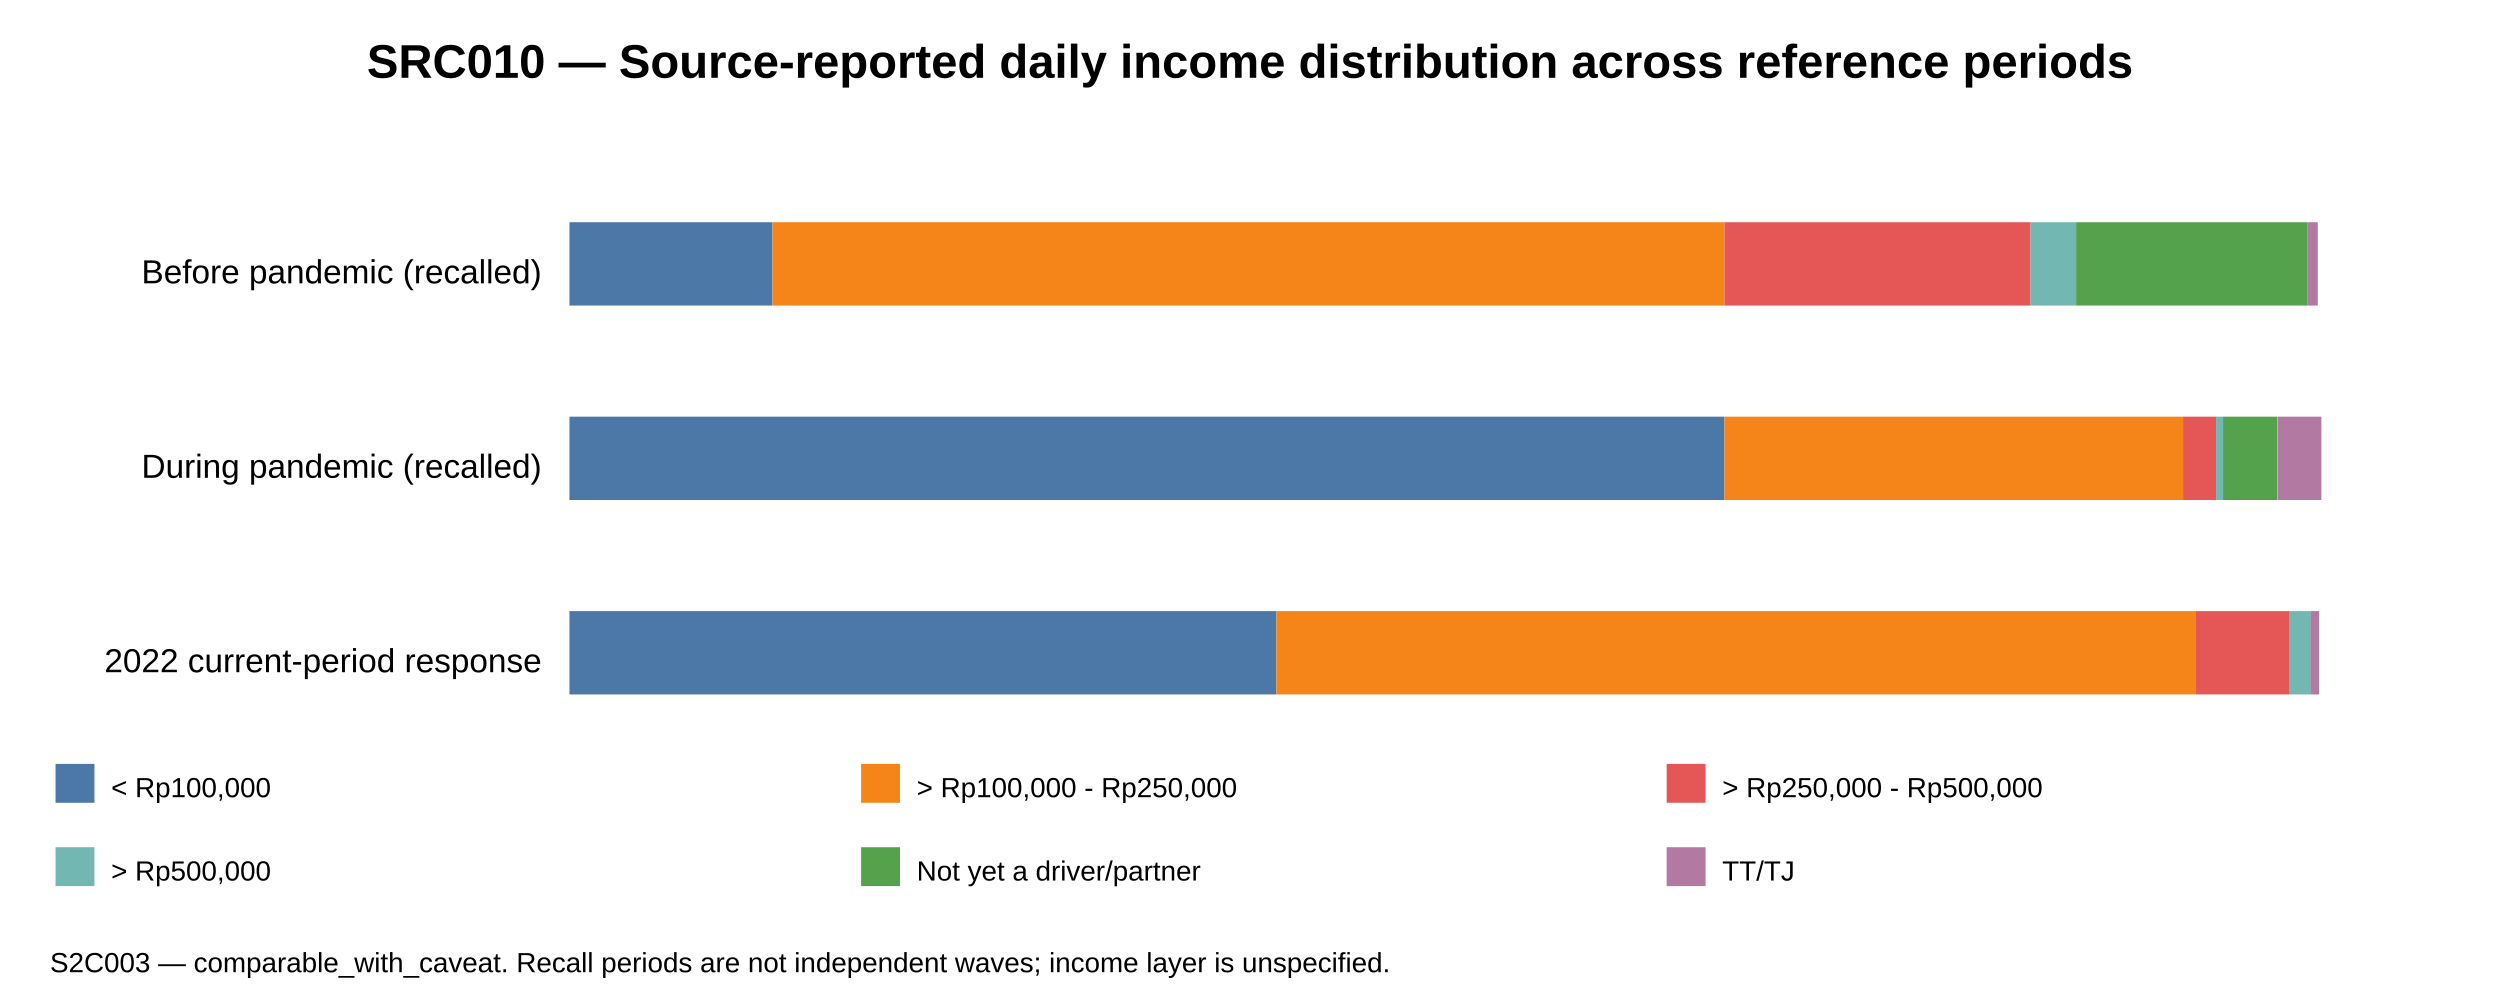
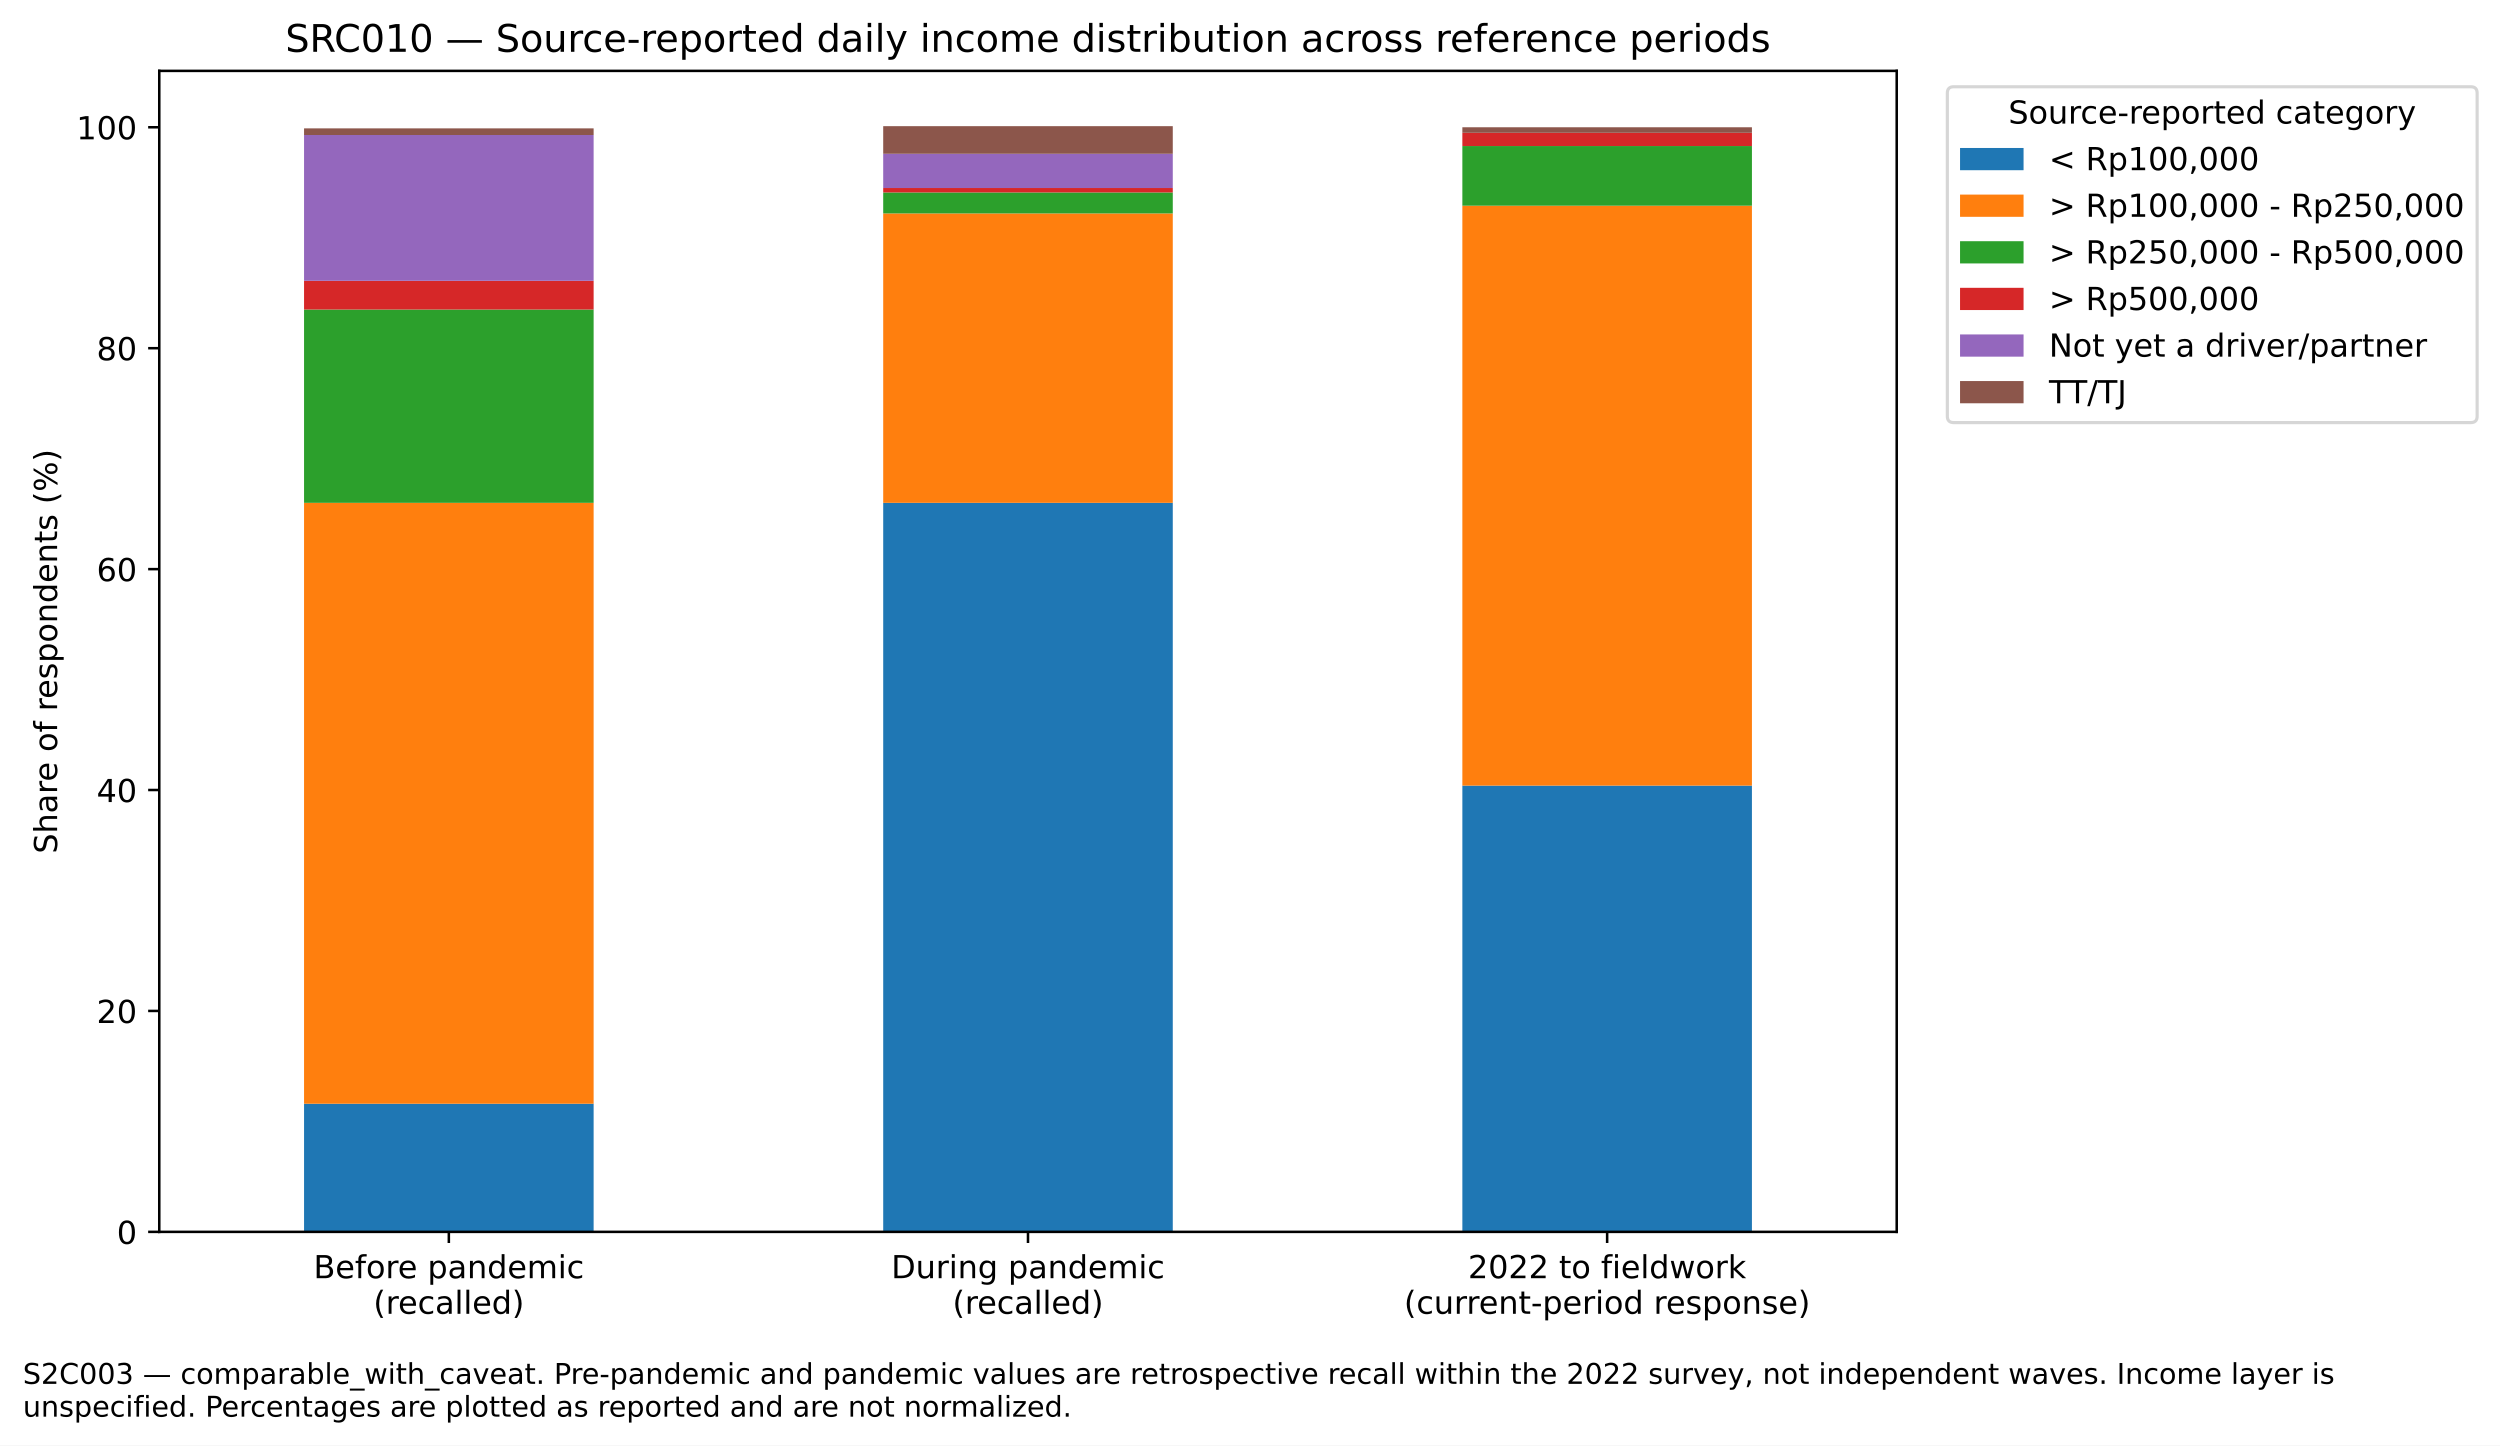
- <svg xmlns="http://www.w3.org/2000/svg" width="900" height="360" viewBox="0 0 900 360">
-   <rect width="100%" height="100%" fill="white" />
-   <g font-family="Arial">
-     <text x="450.0" y="28" text-anchor="middle" font-size="17" font-weight="bold">SRC010 — Source-reported daily income distribution across reference periods</text>
-     <text x="195" y="102" text-anchor="end" font-size="12">Before pandemic (recalled)</text>
-     <rect x="205.0" y="80" width="73.1" height="30" fill="#4c78a8" />
-     <rect x="278.1" y="80" width="342.7" height="30" fill="#f58518" />
-     <rect x="620.8" y="80" width="110.2" height="30" fill="#e45756" />
-     <rect x="731.0" y="80" width="16.4" height="30" fill="#72b7b2" />
-     <rect x="747.4" y="80" width="83.2" height="30" fill="#54a24b" />
-     <rect x="830.6" y="80" width="3.8" height="30" fill="#b279a2" />
-     <text x="195" y="172" text-anchor="end" font-size="12">During pandemic (recalled)</text>
-     <rect x="205.0" y="150" width="415.8" height="30" fill="#4c78a8" />
-     <rect x="620.8" y="150" width="165.1" height="30" fill="#f58518" />
-     <rect x="785.9" y="150" width="12.0" height="30" fill="#e45756" />
-     <rect x="797.8" y="150" width="2.5" height="30" fill="#72b7b2" />
-     <rect x="800.3" y="150" width="19.5" height="30" fill="#54a24b" />
-     <rect x="819.9" y="150" width="15.8" height="30" fill="#b279a2" />
-     <text x="195" y="242" text-anchor="end" font-size="12">2022 current-period response</text>
-     <rect x="205.0" y="220" width="254.5" height="30" fill="#4c78a8" />
-     <rect x="459.5" y="220" width="330.8" height="30" fill="#f58518" />
-     <rect x="790.3" y="220" width="34.0" height="30" fill="#e45756" />
-     <rect x="824.3" y="220" width="7.6" height="30" fill="#72b7b2" />
-     <rect x="831.8" y="220" width="0.0" height="30" fill="#54a24b" />
-     <rect x="831.8" y="220" width="3.1" height="30" fill="#b279a2" />
-     <rect x="20" y="275" width="14" height="14" fill="#4c78a8" />
-     <text x="40" y="287" font-size="10">&lt; Rp100,000</text>
-     <rect x="310" y="275" width="14" height="14" fill="#f58518" />
-     <text x="330" y="287" font-size="10">&gt; Rp100,000 - Rp250,000</text>
-     <rect x="600" y="275" width="14" height="14" fill="#e45756" />
-     <text x="620" y="287" font-size="10">&gt; Rp250,000 - Rp500,000</text>
-     <rect x="20" y="305" width="14" height="14" fill="#72b7b2" />
-     <text x="40" y="317" font-size="10">&gt; Rp500,000</text>
-     <rect x="310" y="305" width="14" height="14" fill="#54a24b" />
-     <text x="330" y="317" font-size="10">Not yet a driver/partner</text>
-     <rect x="600" y="305" width="14" height="14" fill="#b279a2" />
-     <text x="620" y="317" font-size="10">TT/TJ</text>
-     <text x="18" y="350" font-size="10">S2C003 — comparable_with_caveat. Recall periods are not independent waves; income layer is unspecified.</text>
+ <svg xmlns="http://www.w3.org/2000/svg" xmlns:xlink="http://www.w3.org/1999/xlink" width="787.208pt" height="455.158pt" viewBox="0 0 787.208 455.158" version="1.1">
+   <defs>
+     <style type="text/css">*{stroke-linejoin: round; stroke-linecap: butt}</style>
+   </defs>
+   <g id="figure_1">
+     <g id="patch_1">
+       <path d="M 0 455.158  L 787.208 455.158  L 787.208 -0  L 0 -0  z " style="fill: #ffffff" />
+     </g>
+     <g id="axes_1">
+       <g id="patch_2">
+         <path d="M 50.15 387.894  L 597.244 387.894  L 597.244 22.318  L 50.15 22.318  z " style="fill: #ffffff" />
+       </g>
+       <g id="patch_3">
+         <path d="M 95.741 387.894  L 186.923 387.894  L 186.923 347.547  L 95.741 347.547  z " clip-path="url(#p51fe9ba948)" style="fill: #1f77b4" />
+       </g>
+       <g id="patch_4">
+         <path d="M 278.106 387.894  L 369.288 387.894  L 369.288 158.333  L 278.106 158.333  z " clip-path="url(#p51fe9ba948)" style="fill: #1f77b4" />
+       </g>
+       <g id="patch_5">
+         <path d="M 460.471 387.894  L 551.653 387.894  L 551.653 247.375  L 460.471 247.375  z " clip-path="url(#p51fe9ba948)" style="fill: #1f77b4" />
+       </g>
+       <g id="patch_6">
+         <path d="M 95.741 347.547  L 186.923 347.547  L 186.923 158.333  L 95.741 158.333  z " clip-path="url(#p51fe9ba948)" style="fill: #ff7f0e" />
+       </g>
+       <g id="patch_7">
+         <path d="M 278.106 158.333  L 369.288 158.333  L 369.288 67.204  L 278.106 67.204  z " clip-path="url(#p51fe9ba948)" style="fill: #ff7f0e" />
+       </g>
+       <g id="patch_8">
+         <path d="M 460.471 247.375  L 551.653 247.375  L 551.653 64.77  L 460.471 64.77  z " clip-path="url(#p51fe9ba948)" style="fill: #ff7f0e" />
+       </g>
+       <g id="patch_9">
+         <path d="M 95.741 158.333  L 186.923 158.333  L 186.923 97.465  L 95.741 97.465  z " clip-path="url(#p51fe9ba948)" style="fill: #2ca02c" />
+       </g>
+       <g id="patch_10">
+         <path d="M 278.106 67.204  L 369.288 67.204  L 369.288 60.596  L 278.106 60.596  z " clip-path="url(#p51fe9ba948)" style="fill: #2ca02c" />
+       </g>
+       <g id="patch_11">
+         <path d="M 460.471 64.77  L 551.653 64.77  L 551.653 45.987  L 460.471 45.987  z " clip-path="url(#p51fe9ba948)" style="fill: #2ca02c" />
+       </g>
+       <g id="patch_12">
+         <path d="M 95.741 97.465  L 186.923 97.465  L 186.923 88.421  L 95.741 88.421  z " clip-path="url(#p51fe9ba948)" style="fill: #d62728" />
+       </g>
+       <g id="patch_13">
+         <path d="M 278.106 60.596  L 369.288 60.596  L 369.288 59.204  L 278.106 59.204  z " clip-path="url(#p51fe9ba948)" style="fill: #d62728" />
+       </g>
+       <g id="patch_14">
+         <path d="M 460.471 45.987  L 551.653 45.987  L 551.653 41.813  L 460.471 41.813  z " clip-path="url(#p51fe9ba948)" style="fill: #d62728" />
+       </g>
+       <g id="patch_15">
+         <path d="M 95.741 88.421  L 186.923 88.421  L 186.923 42.509  L 95.741 42.509  z " clip-path="url(#p51fe9ba948)" style="fill: #9467bd" />
+       </g>
+       <g id="patch_16">
+         <path d="M 278.106 59.204  L 369.288 59.204  L 369.288 48.422  L 278.106 48.422  z " clip-path="url(#p51fe9ba948)" style="fill: #9467bd" />
+       </g>
+       <g id="patch_17">
+         <path d="M 460.471 387.894  L 551.653 387.894  L 551.653 387.894  L 460.471 387.894  z " clip-path="url(#p51fe9ba948)" style="fill: #9467bd" />
+       </g>
+       <g id="patch_18">
+         <path d="M 95.741 42.509  L 186.923 42.509  L 186.923 40.422  L 95.741 40.422  z " clip-path="url(#p51fe9ba948)" style="fill: #8c564b" />
+       </g>
+       <g id="patch_19">
+         <path d="M 278.106 48.422  L 369.288 48.422  L 369.288 39.727  L 278.106 39.727  z " clip-path="url(#p51fe9ba948)" style="fill: #8c564b" />
+       </g>
+       <g id="patch_20">
+         <path d="M 460.471 41.813  L 551.653 41.813  L 551.653 40.074  L 460.471 40.074  z " clip-path="url(#p51fe9ba948)" style="fill: #8c564b" />
+       </g>
+       <g id="matplotlib.axis_1">
+         <g id="xtick_1">
+           <g id="line2d_1">
+             <defs>
+               <path id="m395eab1b34" d="M 0 0  L 0 3.5  " style="stroke: #000000; stroke-width: 0.8" />
+             </defs>
+             <g>
+               <use xlink:href="#m395eab1b34" x="141.332" y="387.894" style="stroke: #000000; stroke-width: 0.8" />
+             </g>
+           </g>
+           <g id="text_1">
+             <text style="font-size: 10px; font-family: 'DejaVu Sans', 'Bitstream Vera Sans', 'Computer Modern Sans Serif', 'Lucida Grande', 'Verdana', 'Geneva', 'Lucid', 'Arial', 'Helvetica', 'Avant Garde', sans-serif" transform="translate(98.73077 402.4926)">Before pandemic</text>
+             <text style="font-size: 10px; font-family: 'DejaVu Sans', 'Bitstream Vera Sans', 'Computer Modern Sans Serif', 'Lucida Grande', 'Verdana', 'Geneva', 'Lucid', 'Arial', 'Helvetica', 'Avant Garde', sans-serif" transform="translate(117.5691 413.6904)">(recalled)</text>
+           </g>
+         </g>
+         <g id="xtick_2">
+           <g id="line2d_2">
+             <g>
+               <use xlink:href="#m395eab1b34" x="323.697" y="387.894" style="stroke: #000000; stroke-width: 0.8" />
+             </g>
+           </g>
+           <g id="text_2">
+             <text style="font-size: 10px; font-family: 'DejaVu Sans', 'Bitstream Vera Sans', 'Computer Modern Sans Serif', 'Lucida Grande', 'Verdana', 'Geneva', 'Lucid', 'Arial', 'Helvetica', 'Avant Garde', sans-serif" transform="translate(280.6353 402.4926)">During pandemic</text>
+             <text style="font-size: 10px; font-family: 'DejaVu Sans', 'Bitstream Vera Sans', 'Computer Modern Sans Serif', 'Lucida Grande', 'Verdana', 'Geneva', 'Lucid', 'Arial', 'Helvetica', 'Avant Garde', sans-serif" transform="translate(299.9337 413.6904)">(recalled)</text>
+           </g>
+         </g>
+         <g id="xtick_3">
+           <g id="line2d_3">
+             <g>
+               <use xlink:href="#m395eab1b34" x="506.062" y="387.894" style="stroke: #000000; stroke-width: 0.8" />
+             </g>
+           </g>
+           <g id="text_3">
+             <text style="font-size: 10px; font-family: 'DejaVu Sans', 'Bitstream Vera Sans', 'Computer Modern Sans Serif', 'Lucida Grande', 'Verdana', 'Geneva', 'Lucid', 'Arial', 'Helvetica', 'Avant Garde', sans-serif" transform="translate(462.2507 402.4926)">2022 to fieldwork</text>
+             <text style="font-size: 10px; font-family: 'DejaVu Sans', 'Bitstream Vera Sans', 'Computer Modern Sans Serif', 'Lucida Grande', 'Verdana', 'Geneva', 'Lucid', 'Arial', 'Helvetica', 'Avant Garde', sans-serif" transform="translate(442.096 413.6904)">(current-period response)</text>
+           </g>
+         </g>
+       </g>
+       <g id="matplotlib.axis_2">
+         <g id="ytick_1">
+           <g id="line2d_4">
+             <defs>
+               <path id="me67e8e992c" d="M 0 0  L -3.5 0  " style="stroke: #000000; stroke-width: 0.8" />
+             </defs>
+             <g>
+               <use xlink:href="#me67e8e992c" x="50.15" y="387.894" style="stroke: #000000; stroke-width: 0.8" />
+             </g>
+           </g>
+           <g id="text_4">
+             <text style="font-size: 10px; font-family: 'DejaVu Sans', 'Bitstream Vera Sans', 'Computer Modern Sans Serif', 'Lucida Grande', 'Verdana', 'Geneva', 'Lucid', 'Arial', 'Helvetica', 'Avant Garde', sans-serif; text-anchor: end" x="43.15" y="391.693" transform="rotate(-0 43.15 391.6933)">0</text>
+           </g>
+         </g>
+         <g id="ytick_2">
+           <g id="line2d_5">
+             <g>
+               <use xlink:href="#me67e8e992c" x="50.15" y="318.33" style="stroke: #000000; stroke-width: 0.8" />
+             </g>
+           </g>
+           <g id="text_5">
+             <text style="font-size: 10px; font-family: 'DejaVu Sans', 'Bitstream Vera Sans', 'Computer Modern Sans Serif', 'Lucida Grande', 'Verdana', 'Geneva', 'Lucid', 'Arial', 'Helvetica', 'Avant Garde', sans-serif; text-anchor: end" x="43.15" y="322.129" transform="rotate(-0 43.15 322.1294)">20</text>
+           </g>
+         </g>
+         <g id="ytick_3">
+           <g id="line2d_6">
+             <g>
+               <use xlink:href="#me67e8e992c" x="50.15" y="248.766" style="stroke: #000000; stroke-width: 0.8" />
+             </g>
+           </g>
+           <g id="text_6">
+             <text style="font-size: 10px; font-family: 'DejaVu Sans', 'Bitstream Vera Sans', 'Computer Modern Sans Serif', 'Lucida Grande', 'Verdana', 'Geneva', 'Lucid', 'Arial', 'Helvetica', 'Avant Garde', sans-serif; text-anchor: end" x="43.15" y="252.565" transform="rotate(-0 43.15 252.5654)">40</text>
+           </g>
+         </g>
+         <g id="ytick_4">
+           <g id="line2d_7">
+             <g>
+               <use xlink:href="#me67e8e992c" x="50.15" y="179.202" style="stroke: #000000; stroke-width: 0.8" />
+             </g>
+           </g>
+           <g id="text_7">
+             <text style="font-size: 10px; font-family: 'DejaVu Sans', 'Bitstream Vera Sans', 'Computer Modern Sans Serif', 'Lucida Grande', 'Verdana', 'Geneva', 'Lucid', 'Arial', 'Helvetica', 'Avant Garde', sans-serif; text-anchor: end" x="43.15" y="183.001" transform="rotate(-0 43.15 183.0015)">60</text>
+           </g>
+         </g>
+         <g id="ytick_5">
+           <g id="line2d_8">
+             <g>
+               <use xlink:href="#me67e8e992c" x="50.15" y="109.638" style="stroke: #000000; stroke-width: 0.8" />
+             </g>
+           </g>
+           <g id="text_8">
+             <text style="font-size: 10px; font-family: 'DejaVu Sans', 'Bitstream Vera Sans', 'Computer Modern Sans Serif', 'Lucida Grande', 'Verdana', 'Geneva', 'Lucid', 'Arial', 'Helvetica', 'Avant Garde', sans-serif; text-anchor: end" x="43.15" y="113.438" transform="rotate(-0 43.15 113.4375)">80</text>
+           </g>
+         </g>
+         <g id="ytick_6">
+           <g id="line2d_9">
+             <g>
+               <use xlink:href="#me67e8e992c" x="50.15" y="40.074" style="stroke: #000000; stroke-width: 0.8" />
+             </g>
+           </g>
+           <g id="text_9">
+             <text style="font-size: 10px; font-family: 'DejaVu Sans', 'Bitstream Vera Sans', 'Computer Modern Sans Serif', 'Lucida Grande', 'Verdana', 'Geneva', 'Lucid', 'Arial', 'Helvetica', 'Avant Garde', sans-serif; text-anchor: end" x="43.15" y="43.874" transform="rotate(-0 43.15 43.87355)">100</text>
+           </g>
+         </g>
+         <g id="text_10">
+           <text style="font-size: 10px; font-family: 'DejaVu Sans', 'Bitstream Vera Sans', 'Computer Modern Sans Serif', 'Lucida Grande', 'Verdana', 'Geneva', 'Lucid', 'Arial', 'Helvetica', 'Avant Garde', sans-serif; text-anchor: middle" x="17.983" y="205.106" transform="rotate(-90 17.98281 205.1061)">Share of respondents (%)</text>
+         </g>
+       </g>
+       <g id="patch_21">
+         <path d="M 50.15 387.894  L 50.15 22.318  " style="fill: none; stroke: #000000; stroke-width: 0.8; stroke-linejoin: miter; stroke-linecap: square" />
+       </g>
+       <g id="patch_22">
+         <path d="M 597.244 387.894  L 597.244 22.318  " style="fill: none; stroke: #000000; stroke-width: 0.8; stroke-linejoin: miter; stroke-linecap: square" />
+       </g>
+       <g id="patch_23">
+         <path d="M 50.15 387.894  L 597.244 387.894  " style="fill: none; stroke: #000000; stroke-width: 0.8; stroke-linejoin: miter; stroke-linecap: square" />
+       </g>
+       <g id="patch_24">
+         <path d="M 50.15 22.318  L 597.244 22.318  " style="fill: none; stroke: #000000; stroke-width: 0.8; stroke-linejoin: miter; stroke-linecap: square" />
+       </g>
+       <g id="text_11">
+         <text style="font-size: 12px; font-family: 'DejaVu Sans', 'Bitstream Vera Sans', 'Computer Modern Sans Serif', 'Lucida Grande', 'Verdana', 'Geneva', 'Lucid', 'Arial', 'Helvetica', 'Avant Garde', sans-serif; text-anchor: middle" x="323.697" y="16.318" transform="rotate(-0 323.697 16.31812)">SRC010 — Source-reported daily income distribution across reference periods</text>
+       </g>
+       <g id="legend_1">
+         <g id="patch_25">
+           <path d="M 615.186 133.065  L 778.008 133.065  Q 780.008 133.065 780.008 131.065  L 780.008 29.318  Q 780.008 27.318 778.008 27.318  L 615.186 27.318  Q 613.186 27.318 613.186 29.318  L 613.186 131.065  Q 613.186 133.065 615.186 133.065  z " style="fill: #ffffff; opacity: 0.8; stroke: #cccccc; stroke-linejoin: miter" />
+         </g>
+         <g id="text_12">
+           <text style="font-size: 10px; font-family: 'DejaVu Sans', 'Bitstream Vera Sans', 'Computer Modern Sans Serif', 'Lucida Grande', 'Verdana', 'Geneva', 'Lucid', 'Arial', 'Helvetica', 'Avant Garde', sans-serif; text-anchor: start" x="632.415" y="38.917" transform="rotate(-0 632.4148 38.91656)">Source-reported category</text>
+         </g>
+         <g id="patch_26">
+           <path d="M 617.186 53.595  L 637.186 53.595  L 637.186 46.595  L 617.186 46.595  z " style="fill: #1f77b4" />
+         </g>
+         <g id="text_13">
+           <text style="font-size: 10px; font-family: 'DejaVu Sans', 'Bitstream Vera Sans', 'Computer Modern Sans Serif', 'Lucida Grande', 'Verdana', 'Geneva', 'Lucid', 'Arial', 'Helvetica', 'Avant Garde', sans-serif; text-anchor: start" x="645.186" y="53.595" transform="rotate(-0 645.1859 53.59469)">&lt; Rp100,000</text>
+         </g>
+         <g id="patch_27">
+           <path d="M 617.186 68.273  L 637.186 68.273  L 637.186 61.273  L 617.186 61.273  z " style="fill: #ff7f0e" />
+         </g>
+         <g id="text_14">
+           <text style="font-size: 10px; font-family: 'DejaVu Sans', 'Bitstream Vera Sans', 'Computer Modern Sans Serif', 'Lucida Grande', 'Verdana', 'Geneva', 'Lucid', 'Arial', 'Helvetica', 'Avant Garde', sans-serif; text-anchor: start" x="645.186" y="68.273" transform="rotate(-0 645.1859 68.27281)">&gt; Rp100,000 - Rp250,000</text>
+         </g>
+         <g id="patch_28">
+           <path d="M 617.186 82.951  L 637.186 82.951  L 637.186 75.951  L 617.186 75.951  z " style="fill: #2ca02c" />
+         </g>
+         <g id="text_15">
+           <text style="font-size: 10px; font-family: 'DejaVu Sans', 'Bitstream Vera Sans', 'Computer Modern Sans Serif', 'Lucida Grande', 'Verdana', 'Geneva', 'Lucid', 'Arial', 'Helvetica', 'Avant Garde', sans-serif; text-anchor: start" x="645.186" y="82.951" transform="rotate(-0 645.1859 82.95094)">&gt; Rp250,000 - Rp500,000</text>
+         </g>
+         <g id="patch_29">
+           <path d="M 617.186 97.629  L 637.186 97.629  L 637.186 90.629  L 617.186 90.629  z " style="fill: #d62728" />
+         </g>
+         <g id="text_16">
+           <text style="font-size: 10px; font-family: 'DejaVu Sans', 'Bitstream Vera Sans', 'Computer Modern Sans Serif', 'Lucida Grande', 'Verdana', 'Geneva', 'Lucid', 'Arial', 'Helvetica', 'Avant Garde', sans-serif; text-anchor: start" x="645.186" y="97.629" transform="rotate(-0 645.1859 97.62906)">&gt; Rp500,000</text>
+         </g>
+         <g id="patch_30">
+           <path d="M 617.186 112.307  L 637.186 112.307  L 637.186 105.307  L 617.186 105.307  z " style="fill: #9467bd" />
+         </g>
+         <g id="text_17">
+           <text style="font-size: 10px; font-family: 'DejaVu Sans', 'Bitstream Vera Sans', 'Computer Modern Sans Serif', 'Lucida Grande', 'Verdana', 'Geneva', 'Lucid', 'Arial', 'Helvetica', 'Avant Garde', sans-serif; text-anchor: start" x="645.186" y="112.307" transform="rotate(-0 645.1859 112.3072)">Not yet a driver/partner</text>
+         </g>
+         <g id="patch_31">
+           <path d="M 617.186 126.985  L 637.186 126.985  L 637.186 119.985  L 617.186 119.985  z " style="fill: #8c564b" />
+         </g>
+         <g id="text_18">
+           <text style="font-size: 10px; font-family: 'DejaVu Sans', 'Bitstream Vera Sans', 'Computer Modern Sans Serif', 'Lucida Grande', 'Verdana', 'Geneva', 'Lucid', 'Arial', 'Helvetica', 'Avant Garde', sans-serif; text-anchor: start" x="645.186" y="126.985" transform="rotate(-0 645.1859 126.9853)">TT/TJ</text>
+         </g>
+       </g>
+     </g>
+     <g id="text_19">
+       <text style="font-size: 9px; font-family: 'DejaVu Sans', 'Bitstream Vera Sans', 'Computer Modern Sans Serif', 'Lucida Grande', 'Verdana', 'Geneva', 'Lucid', 'Arial', 'Helvetica', 'Avant Garde', sans-serif" transform="translate(7.2 435.7575)">S2C003 — comparable_with_caveat. Pre-pandemic and pandemic values are retrospective recall within the 2022 survey, not independent waves. Income layer is</text>
+       <text style="font-size: 9px; font-family: 'DejaVu Sans', 'Bitstream Vera Sans', 'Computer Modern Sans Serif', 'Lucida Grande', 'Verdana', 'Geneva', 'Lucid', 'Arial', 'Helvetica', 'Avant Garde', sans-serif" transform="translate(7.2 446.0858)">unspecified. Percentages are plotted as reported and are not normalized.</text>
+     </g>
  </g>
+   <defs>
+     <clipPath id="p51fe9ba948">
+       <rect x="50.15" y="22.318" width="547.094" height="365.576" />
+     </clipPath>
+   </defs>
</svg>
